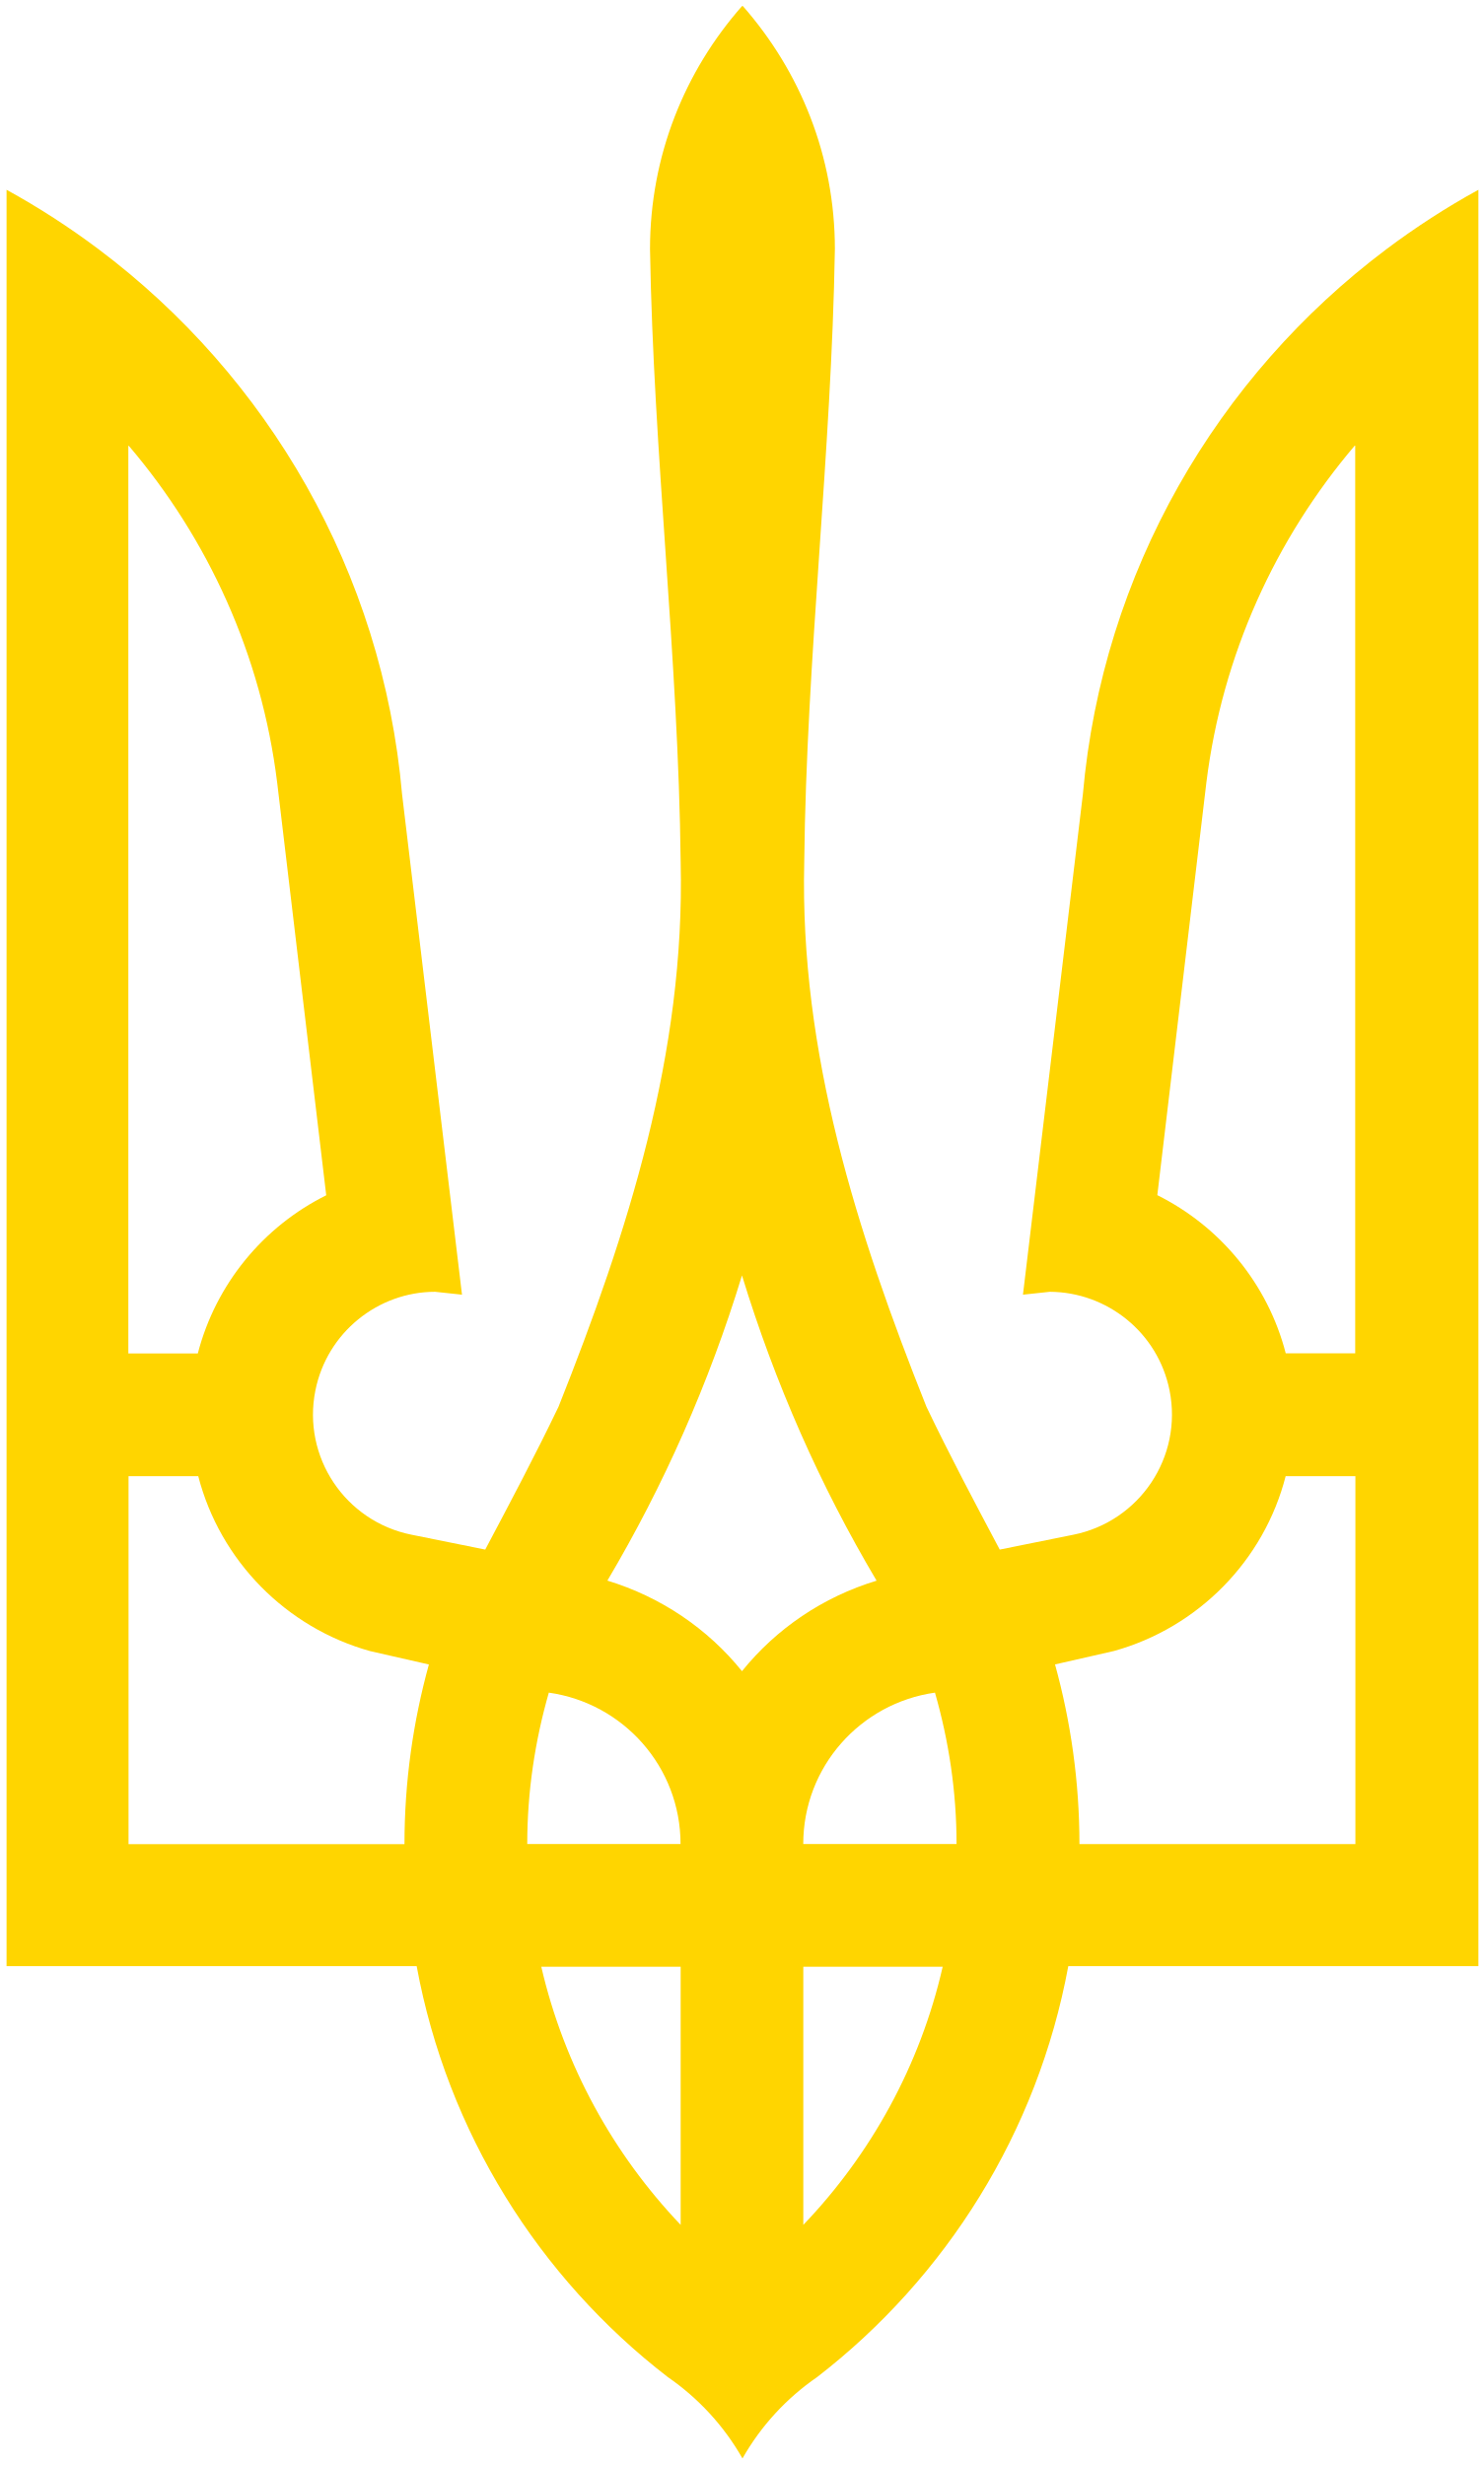
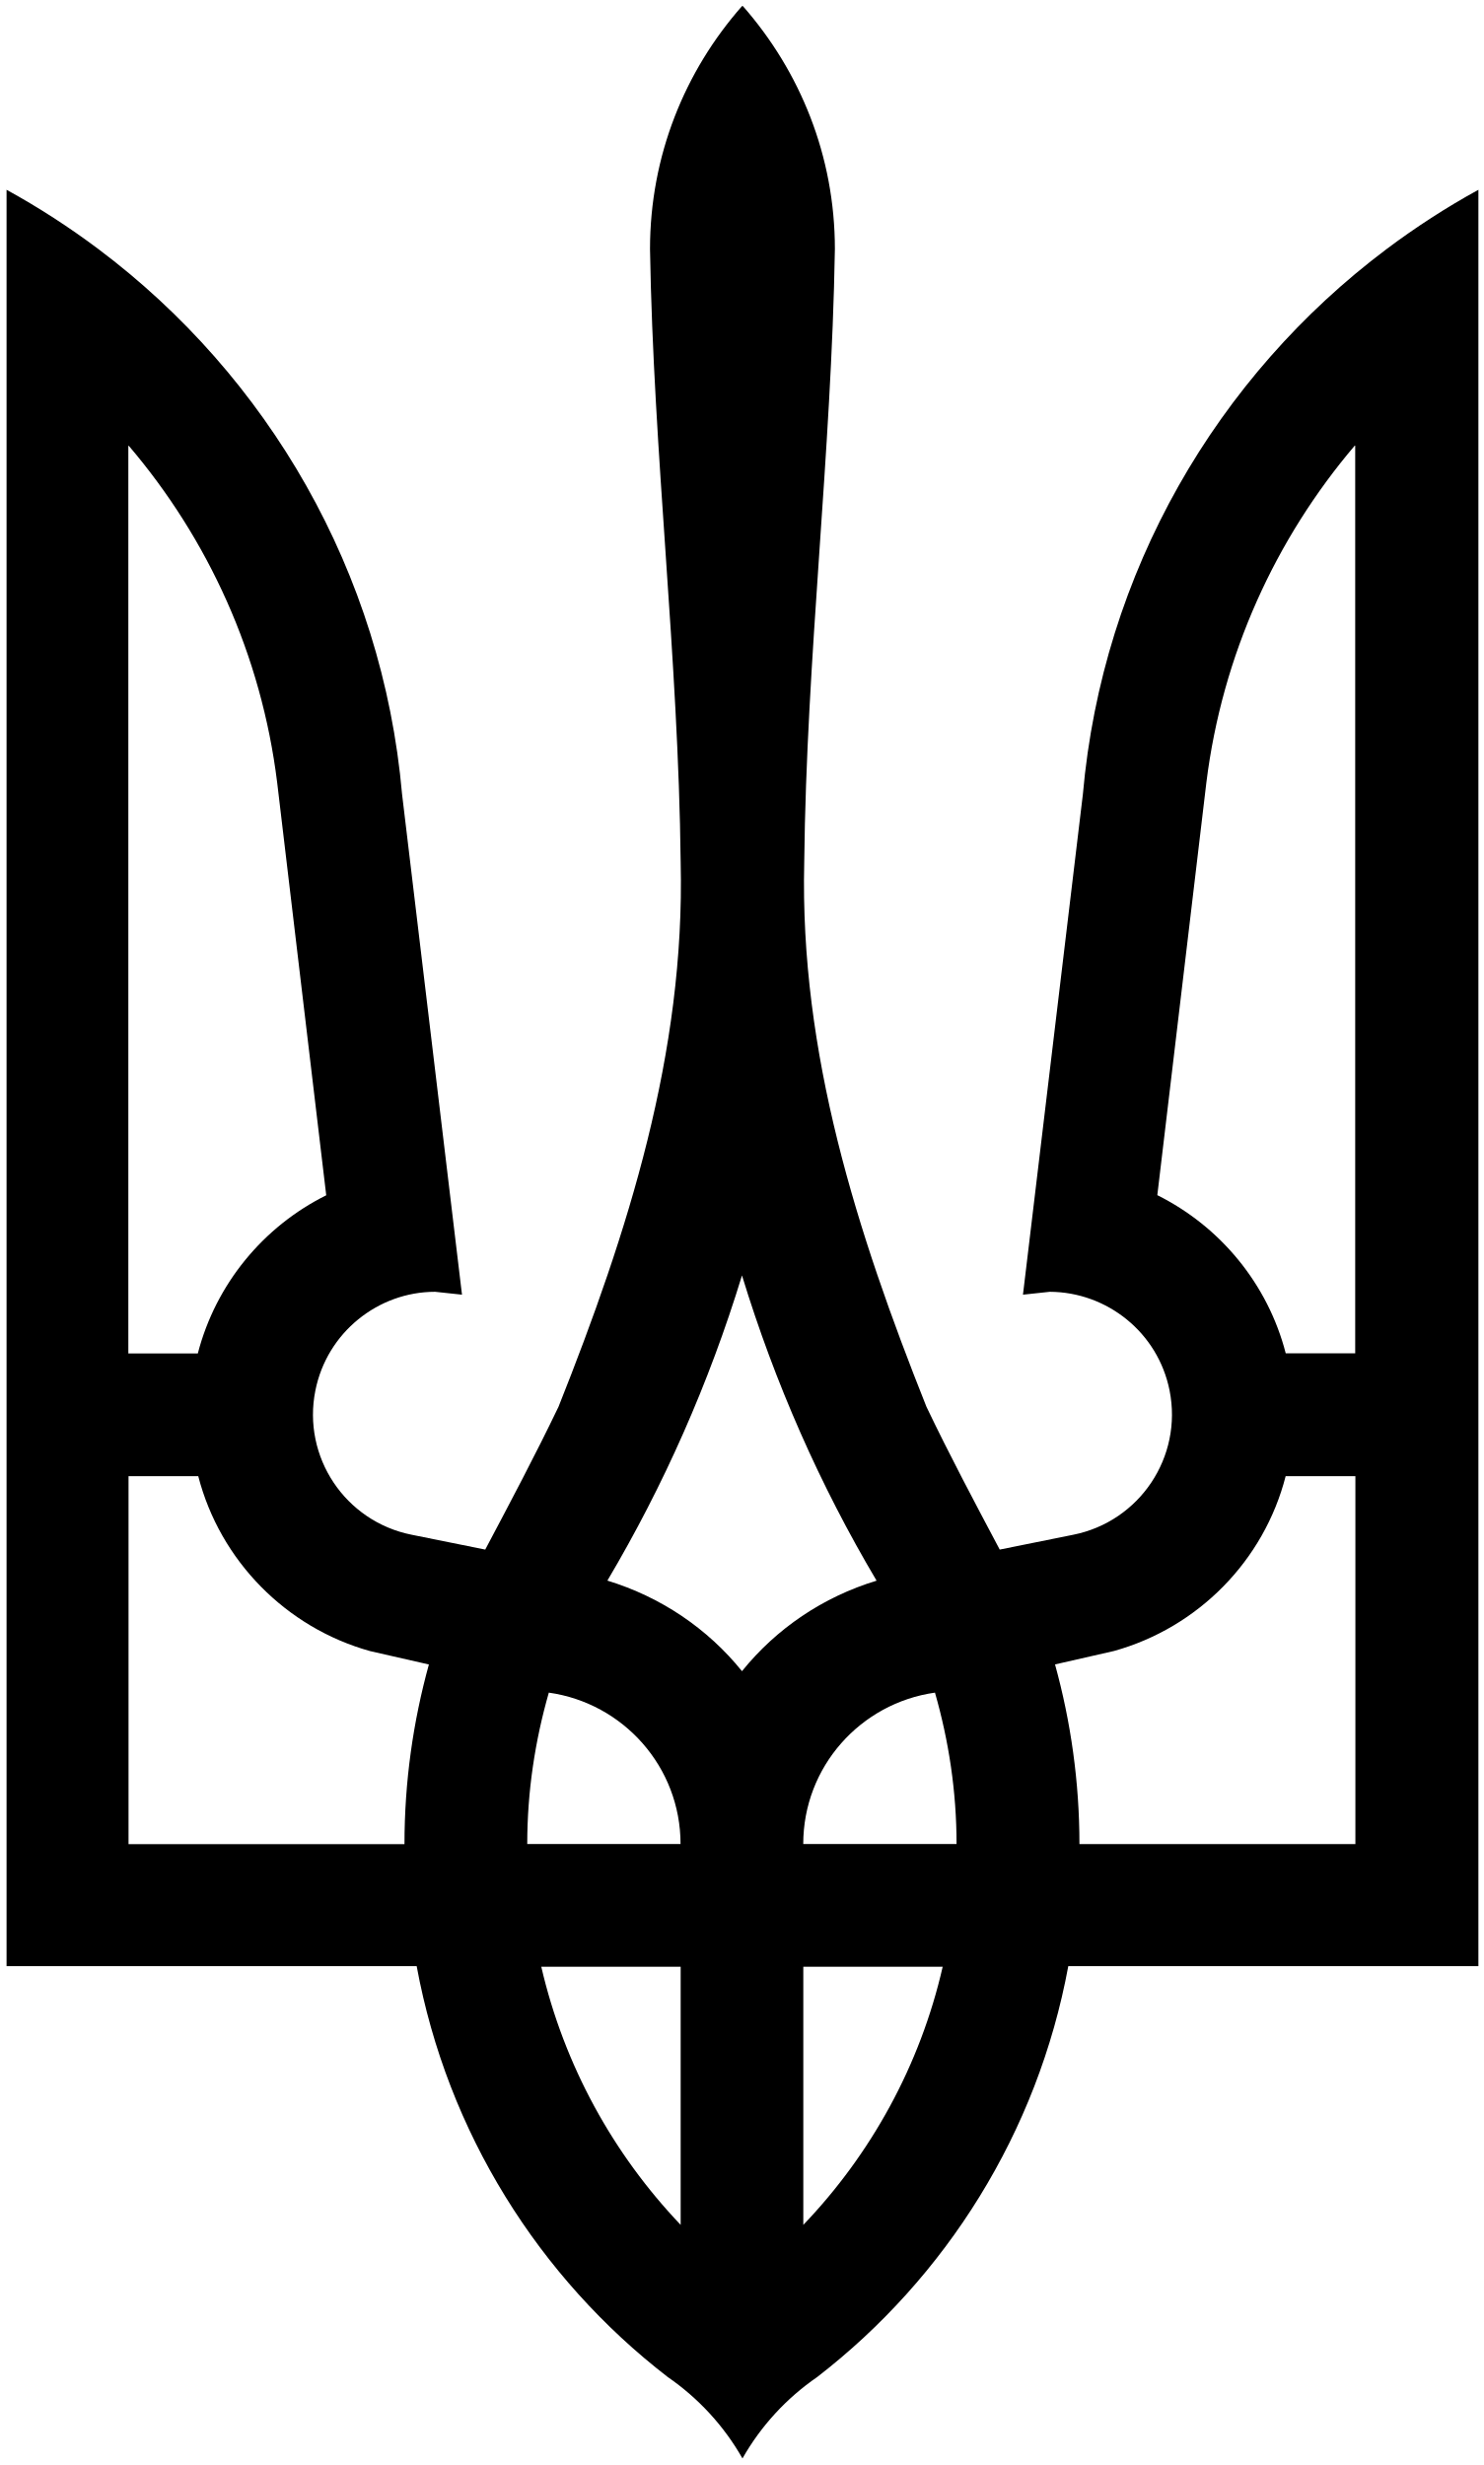
<svg xmlns="http://www.w3.org/2000/svg" height="402" width="242">
-   <path fill="#ffd500" d="m 121 1 c -9.32 10.58 -15 24.42 -15 39.62 0.55 33.37 4.64 66.7 5 100 0.74 31.1 -8.58 60.3 -19.92 88.8 -3.78 7.87 -7.86 15.57 -11.95 23.29 l -12 -2.42 c -10.83 -2.16 -17.87 -12.69 -15.7 -23.52 1.89 -9.47 10.23 -16.1 19.53 -16.1 l 4.38 0.47 l -9.77 -81.6 c -3.19 -36.3 -21.93 -68.2 -49.5 -88.9 -4.74 -3.56 -9.77 -6.82 -15 -9.69 v 289.7 h 66.88 c 5 27.1 19.94 50.8 40.94 67 4.99 3.44 9.18 7.98 12.19 13.28 3 -5.3 7.19 -9.84 12.19 -13.28 21 -16.24 35.94 -39.89 40.94 -67 h 66.88 v -289.7 c -5.23 2.87 -10.26 6.13 -15 9.69 -27.6 20.73 -46.3 52.6 -49.5 88.9 l -9.77 81.6 l 4.38 -0.47 c 9.3 0.04 17.64 6.62 19.53 16.1 2.16 10.83 -4.88 21.35 -15.7 23.52 l -12 2.42 c -4.09 -7.71 -8.18 -15.41 -11.95 -23.29 -11.35 -28.48 -20.67 -57.68 -19.93 -88.8 0.36 -33.4 4.45 -66.7 5 -100 0 -15.2 -5.68 -29 -15 -39.62 z m -100 71.7 c 12.94 15.19 21.63 34.1 24.2 54.93 l 8 67.3 c -10.25 5.1 -18 14.46 -20.94 25.79 h -11.33 v -148 z m 200 0 v 148 h -11.33 c -2.92 -11.32 -10.69 -20.68 -20.94 -25.79 l 8 -67.3 c 2.59 -20.81 11.28 -39.74 24.2 -54.94 z m -100 135.3 c 5.37 17.57 12.76 34.3 21.95 49.78 -8.74 2.65 -16.34 7.81 -21.95 14.76 -5.61 -6.95 -13.21 -12.1 -21.95 -14.77 9.19 -15.51 16.58 -32.2 21.95 -49.77 z m -100 32.74 h 11.33 c 3.57 13.81 14.35 24.71 28 28.52 l 9.61 2.19 c -2.57 9.32 -3.98 19.1 -3.98 29.3 h -45 v -60 z m 188.7 0 h 11.33 v 60 h -45 c 0 -10.14 -1.41 -19.97 -3.98 -29.3 l 9.61 -2.19 c 13.7 -3.81 24.47 -14.72 28 -28.52 z m -120.2 35.3 c 12.13 1.71 21.48 12.1 21.48 24.69 h -25 c 0 -8.57 1.27 -16.84 3.52 -24.69 z m 62.97 0 c 2.25 7.85 3.52 16.1 3.52 24.69 h -25 c 0 -12.61 9.35 -22.98 21.48 -24.69 z m -64.2 44.7 h 22.73 v 42.1 c -11 -11.55 -19 -26 -22.73 -42.1 z m 42.73 0 h 22.73 c -3.68 16.1 -11.7 30.57 -22.73 42.1 v -42.1 z" />
+   <path d="m 121 1 c -9.32 10.58 -15 24.42 -15 39.62 0.55 33.37 4.64 66.7 5 100 0.74 31.1 -8.58 60.3 -19.92 88.8 -3.78 7.87 -7.86 15.57 -11.95 23.29 l -12 -2.42 c -10.83 -2.16 -17.87 -12.69 -15.7 -23.52 1.89 -9.47 10.23 -16.1 19.53 -16.1 l 4.38 0.47 l -9.77 -81.6 c -3.19 -36.3 -21.93 -68.2 -49.5 -88.9 -4.74 -3.56 -9.77 -6.82 -15 -9.69 v 289.7 h 66.88 c 5 27.1 19.94 50.8 40.94 67 4.99 3.44 9.18 7.98 12.19 13.28 3 -5.3 7.19 -9.84 12.19 -13.28 21 -16.24 35.94 -39.89 40.94 -67 h 66.88 v -289.7 c -5.23 2.87 -10.26 6.13 -15 9.69 -27.6 20.73 -46.3 52.6 -49.5 88.9 l -9.77 81.6 l 4.38 -0.47 c 9.3 0.04 17.64 6.62 19.53 16.1 2.16 10.83 -4.88 21.35 -15.7 23.52 l -12 2.42 c -4.09 -7.71 -8.18 -15.41 -11.95 -23.29 -11.35 -28.48 -20.67 -57.68 -19.93 -88.8 0.36 -33.4 4.45 -66.7 5 -100 0 -15.2 -5.68 -29 -15 -39.62 z m -100 71.7 c 12.94 15.19 21.63 34.1 24.2 54.93 l 8 67.3 c -10.25 5.1 -18 14.46 -20.94 25.79 h -11.33 v -148 z m 200 0 v 148 h -11.33 c -2.92 -11.32 -10.69 -20.68 -20.94 -25.79 l 8 -67.3 c 2.59 -20.81 11.28 -39.74 24.2 -54.94 z m -100 135.3 c 5.37 17.57 12.76 34.3 21.95 49.78 -8.74 2.65 -16.34 7.81 -21.95 14.76 -5.61 -6.95 -13.21 -12.1 -21.95 -14.77 9.19 -15.51 16.58 -32.2 21.95 -49.77 z m -100 32.74 h 11.33 c 3.57 13.81 14.35 24.71 28 28.52 l 9.61 2.19 c -2.57 9.32 -3.98 19.1 -3.98 29.3 h -45 v -60 z m 188.7 0 h 11.33 v 60 h -45 c 0 -10.14 -1.41 -19.97 -3.98 -29.3 l 9.61 -2.19 c 13.7 -3.81 24.47 -14.72 28 -28.52 z m -120.2 35.3 c 12.13 1.71 21.48 12.1 21.48 24.69 h -25 c 0 -8.57 1.27 -16.84 3.52 -24.69 z m 62.97 0 c 2.25 7.85 3.52 16.1 3.52 24.69 h -25 c 0 -12.61 9.35 -22.98 21.48 -24.69 z m -64.2 44.7 h 22.73 v 42.1 c -11 -11.55 -19 -26 -22.73 -42.1 z m 42.73 0 h 22.73 c -3.68 16.1 -11.7 30.57 -22.73 42.1 v -42.1 z" />
</svg>
